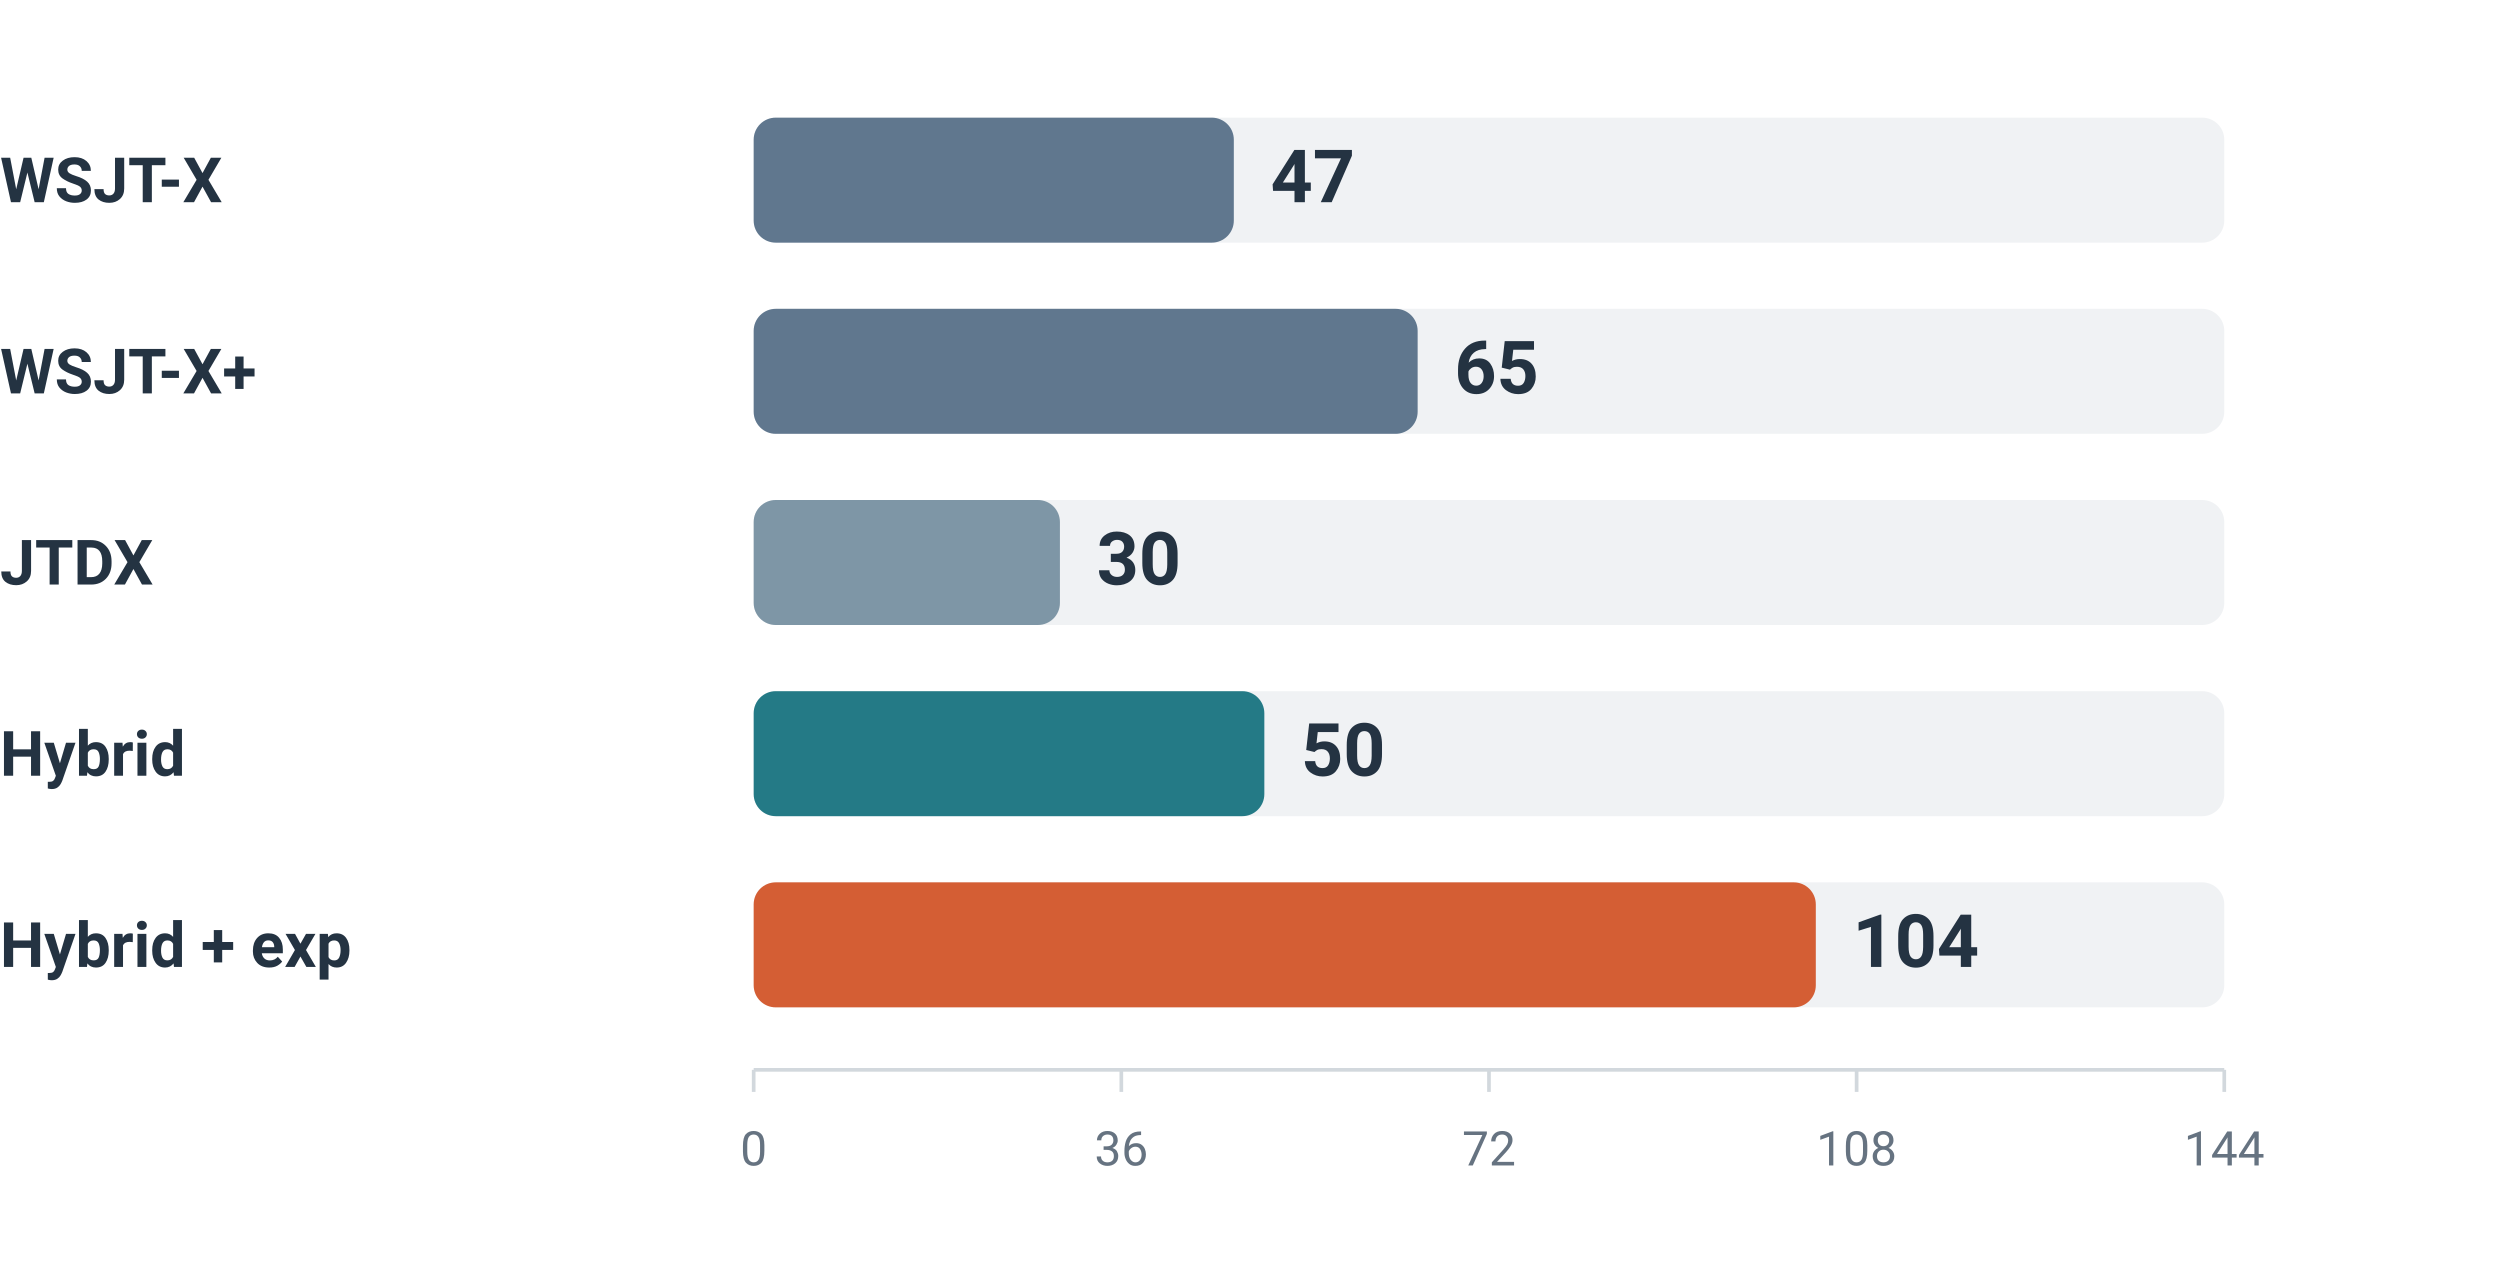
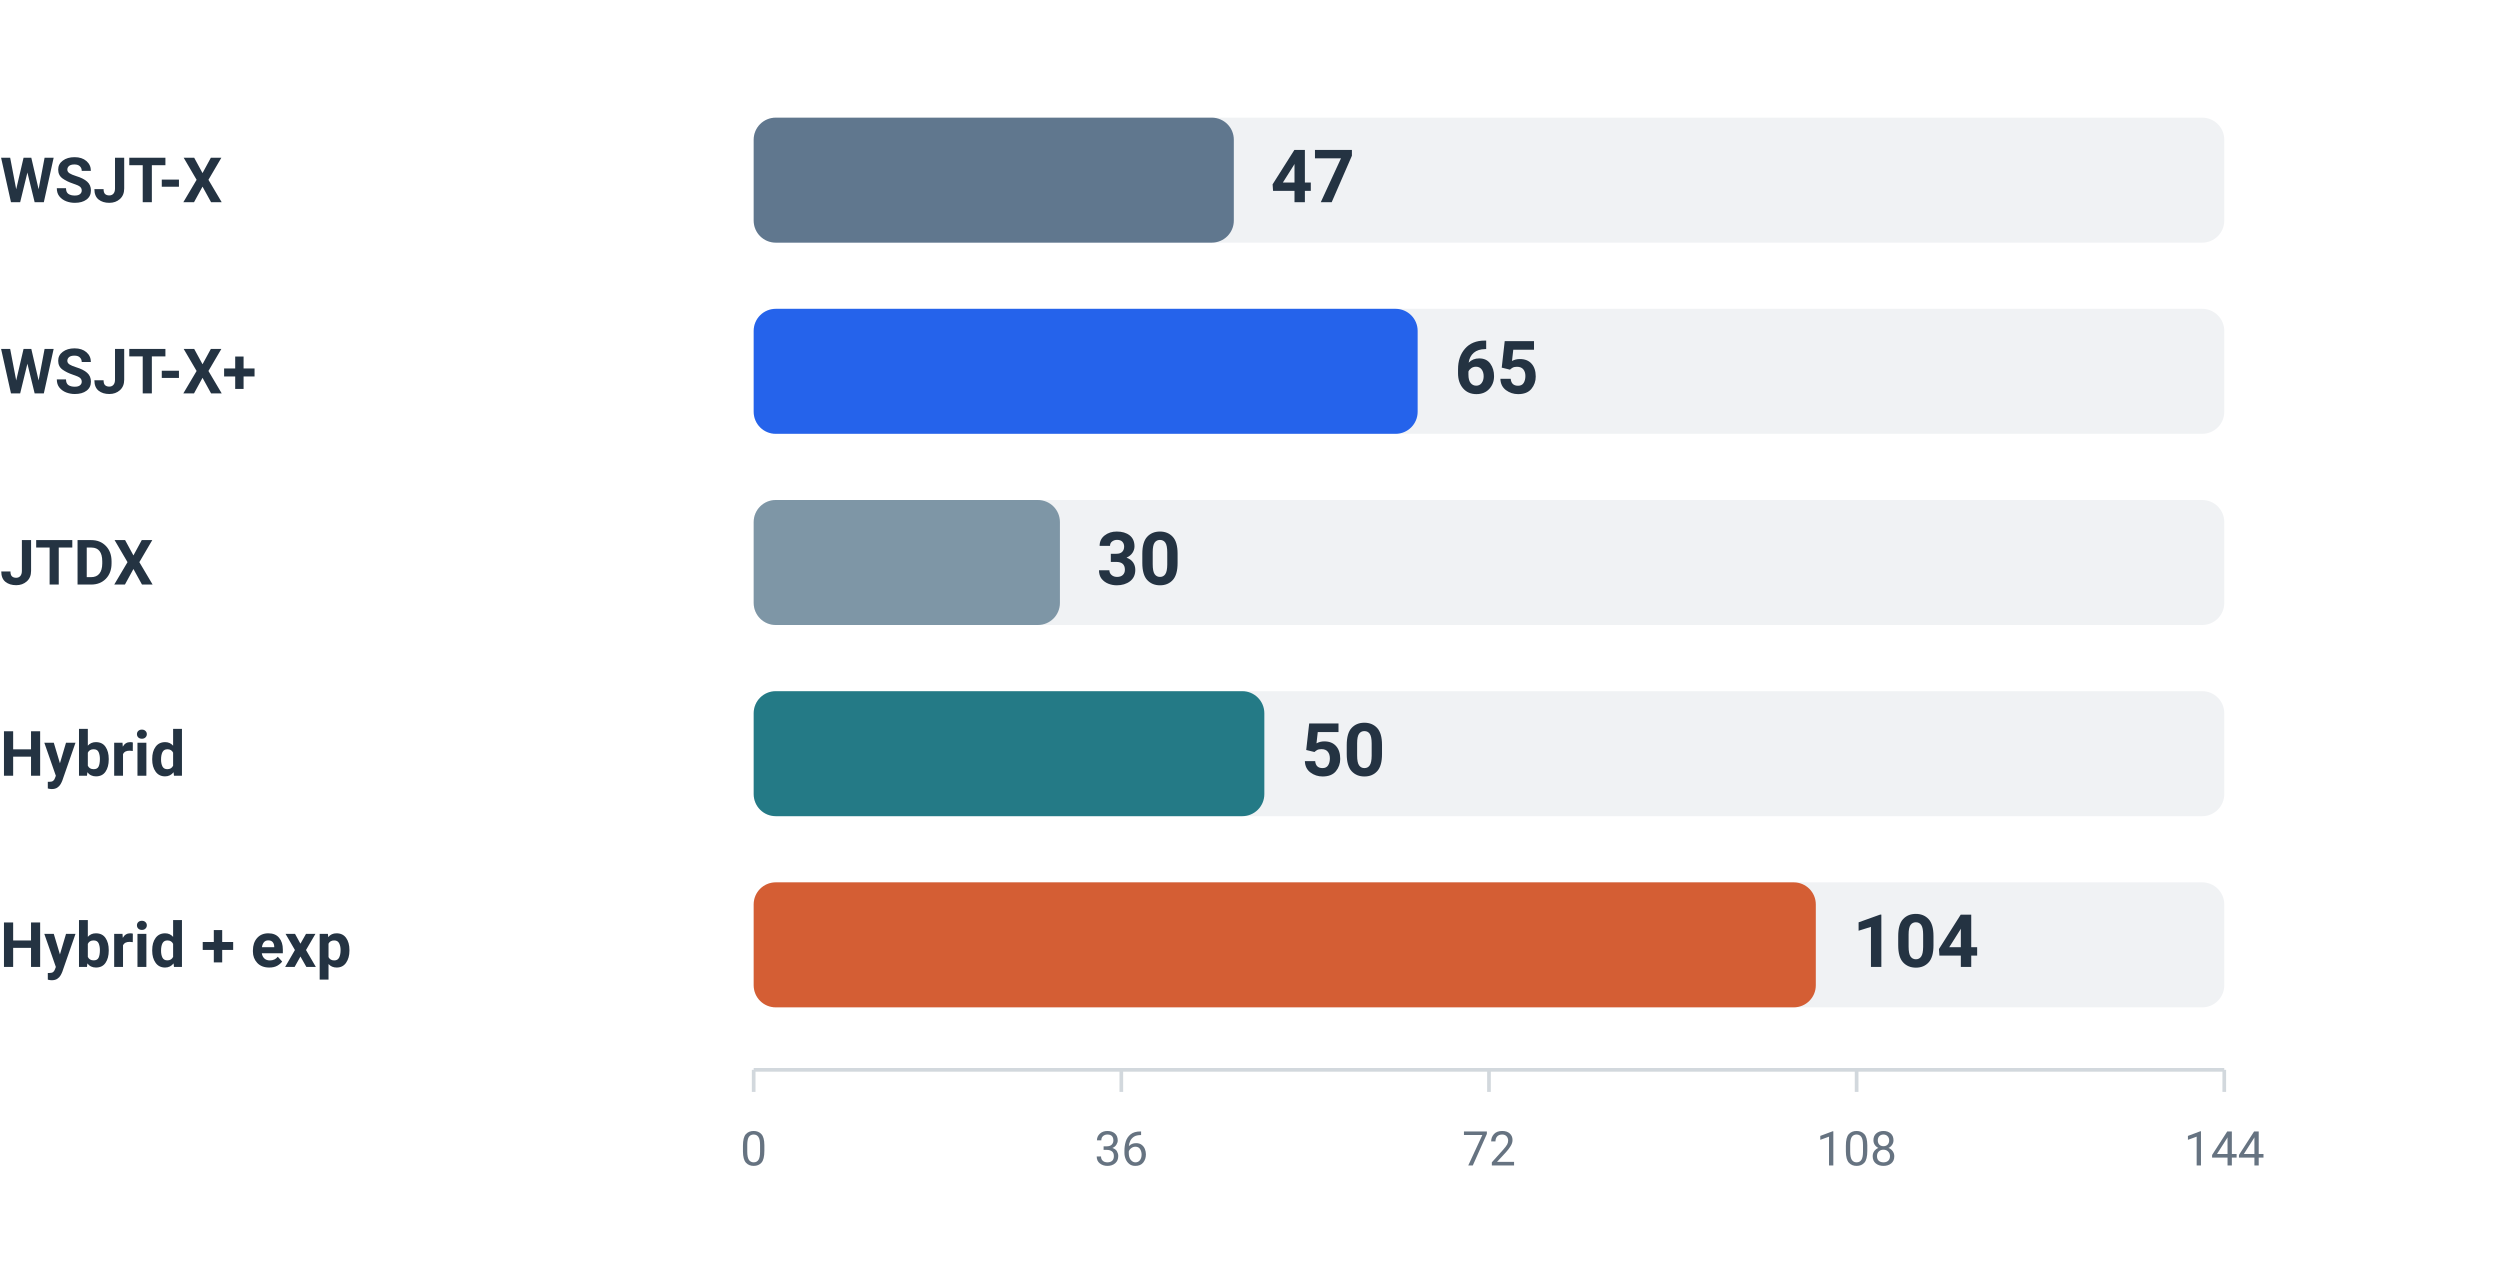
<svg xmlns="http://www.w3.org/2000/svg" viewBox="0 0 680 348" role="img" aria-labelledby="title description">
  <style>
    text { font-family: system-ui, -apple-system, BlinkMacSystemFont, "Segoe UI", Roboto, "Noto Sans", "Liberation Sans", Arial, sans-serif; fill: #243342; }
    .label { font-size: 17px; font-weight: 600; }
    .value { font-size: 20px; font-weight: 700; }
    .axis { font-size: 13px; fill: #667381; }
  </style>
  <g aria-hidden="true">
    <rect x="205" y="32" width="400" height="34" rx="6" fill="#f0f2f4" />
    <rect x="205" y="84" width="400" height="34" rx="6" fill="#f0f2f4" />
    <rect x="205" y="136" width="400" height="34" rx="6" fill="#f0f2f4" />
    <rect x="205" y="188" width="400" height="34" rx="6" fill="#f0f2f4" />
    <rect x="205" y="240" width="400" height="34" rx="6" fill="#f0f2f4" />
    <rect x="205" y="32" width="130.6" height="34" rx="6" fill="#60778e" />
-     <rect x="205" y="84" width="180.6" height="34" rx="6" fill="#60778e" />
+     <rect x="205" y="84" width="180.6" height="34" rx="6" fill="#2563eb" />
    <rect x="205" y="136" width="83.3" height="34" rx="6" fill="#7e96a6" />
    <rect x="205" y="188" width="138.9" height="34" rx="6" fill="#247a86" />
    <rect x="205" y="240" width="288.9" height="34" rx="6" fill="#d45e34" />
    <text class="label" x="0" y="55">WSJT-X</text>
    <text class="label" x="0" y="107">WSJT-X+</text>
    <text class="label" x="0" y="159">JTDX</text>
    <text class="label" x="0" y="211">Hybrid</text>
    <text class="label" x="0" y="263">Hybrid + exp</text>
    <text class="value" x="345.6" y="55">47</text>
    <text class="value" x="395.6" y="107">65</text>
    <text class="value" x="298.3" y="159">30</text>
    <text class="value" x="353.9" y="211">50</text>
    <text class="value" x="503.9" y="263">104</text>
    <path d="M205 291H605" stroke="#d2d8dd" />
    <path d="M205 291v6M305 291v6M405 291v6M505 291v6M605 291v6" stroke="#d2d8dd" />
    <text class="axis" x="205" y="317" text-anchor="middle">0</text>
    <text class="axis" x="305" y="317" text-anchor="middle">36</text>
    <text class="axis" x="405" y="317" text-anchor="middle">72</text>
    <text class="axis" x="505" y="317" text-anchor="middle">108</text>
    <text class="axis" x="605" y="317" text-anchor="middle">144</text>
  </g>
</svg>
